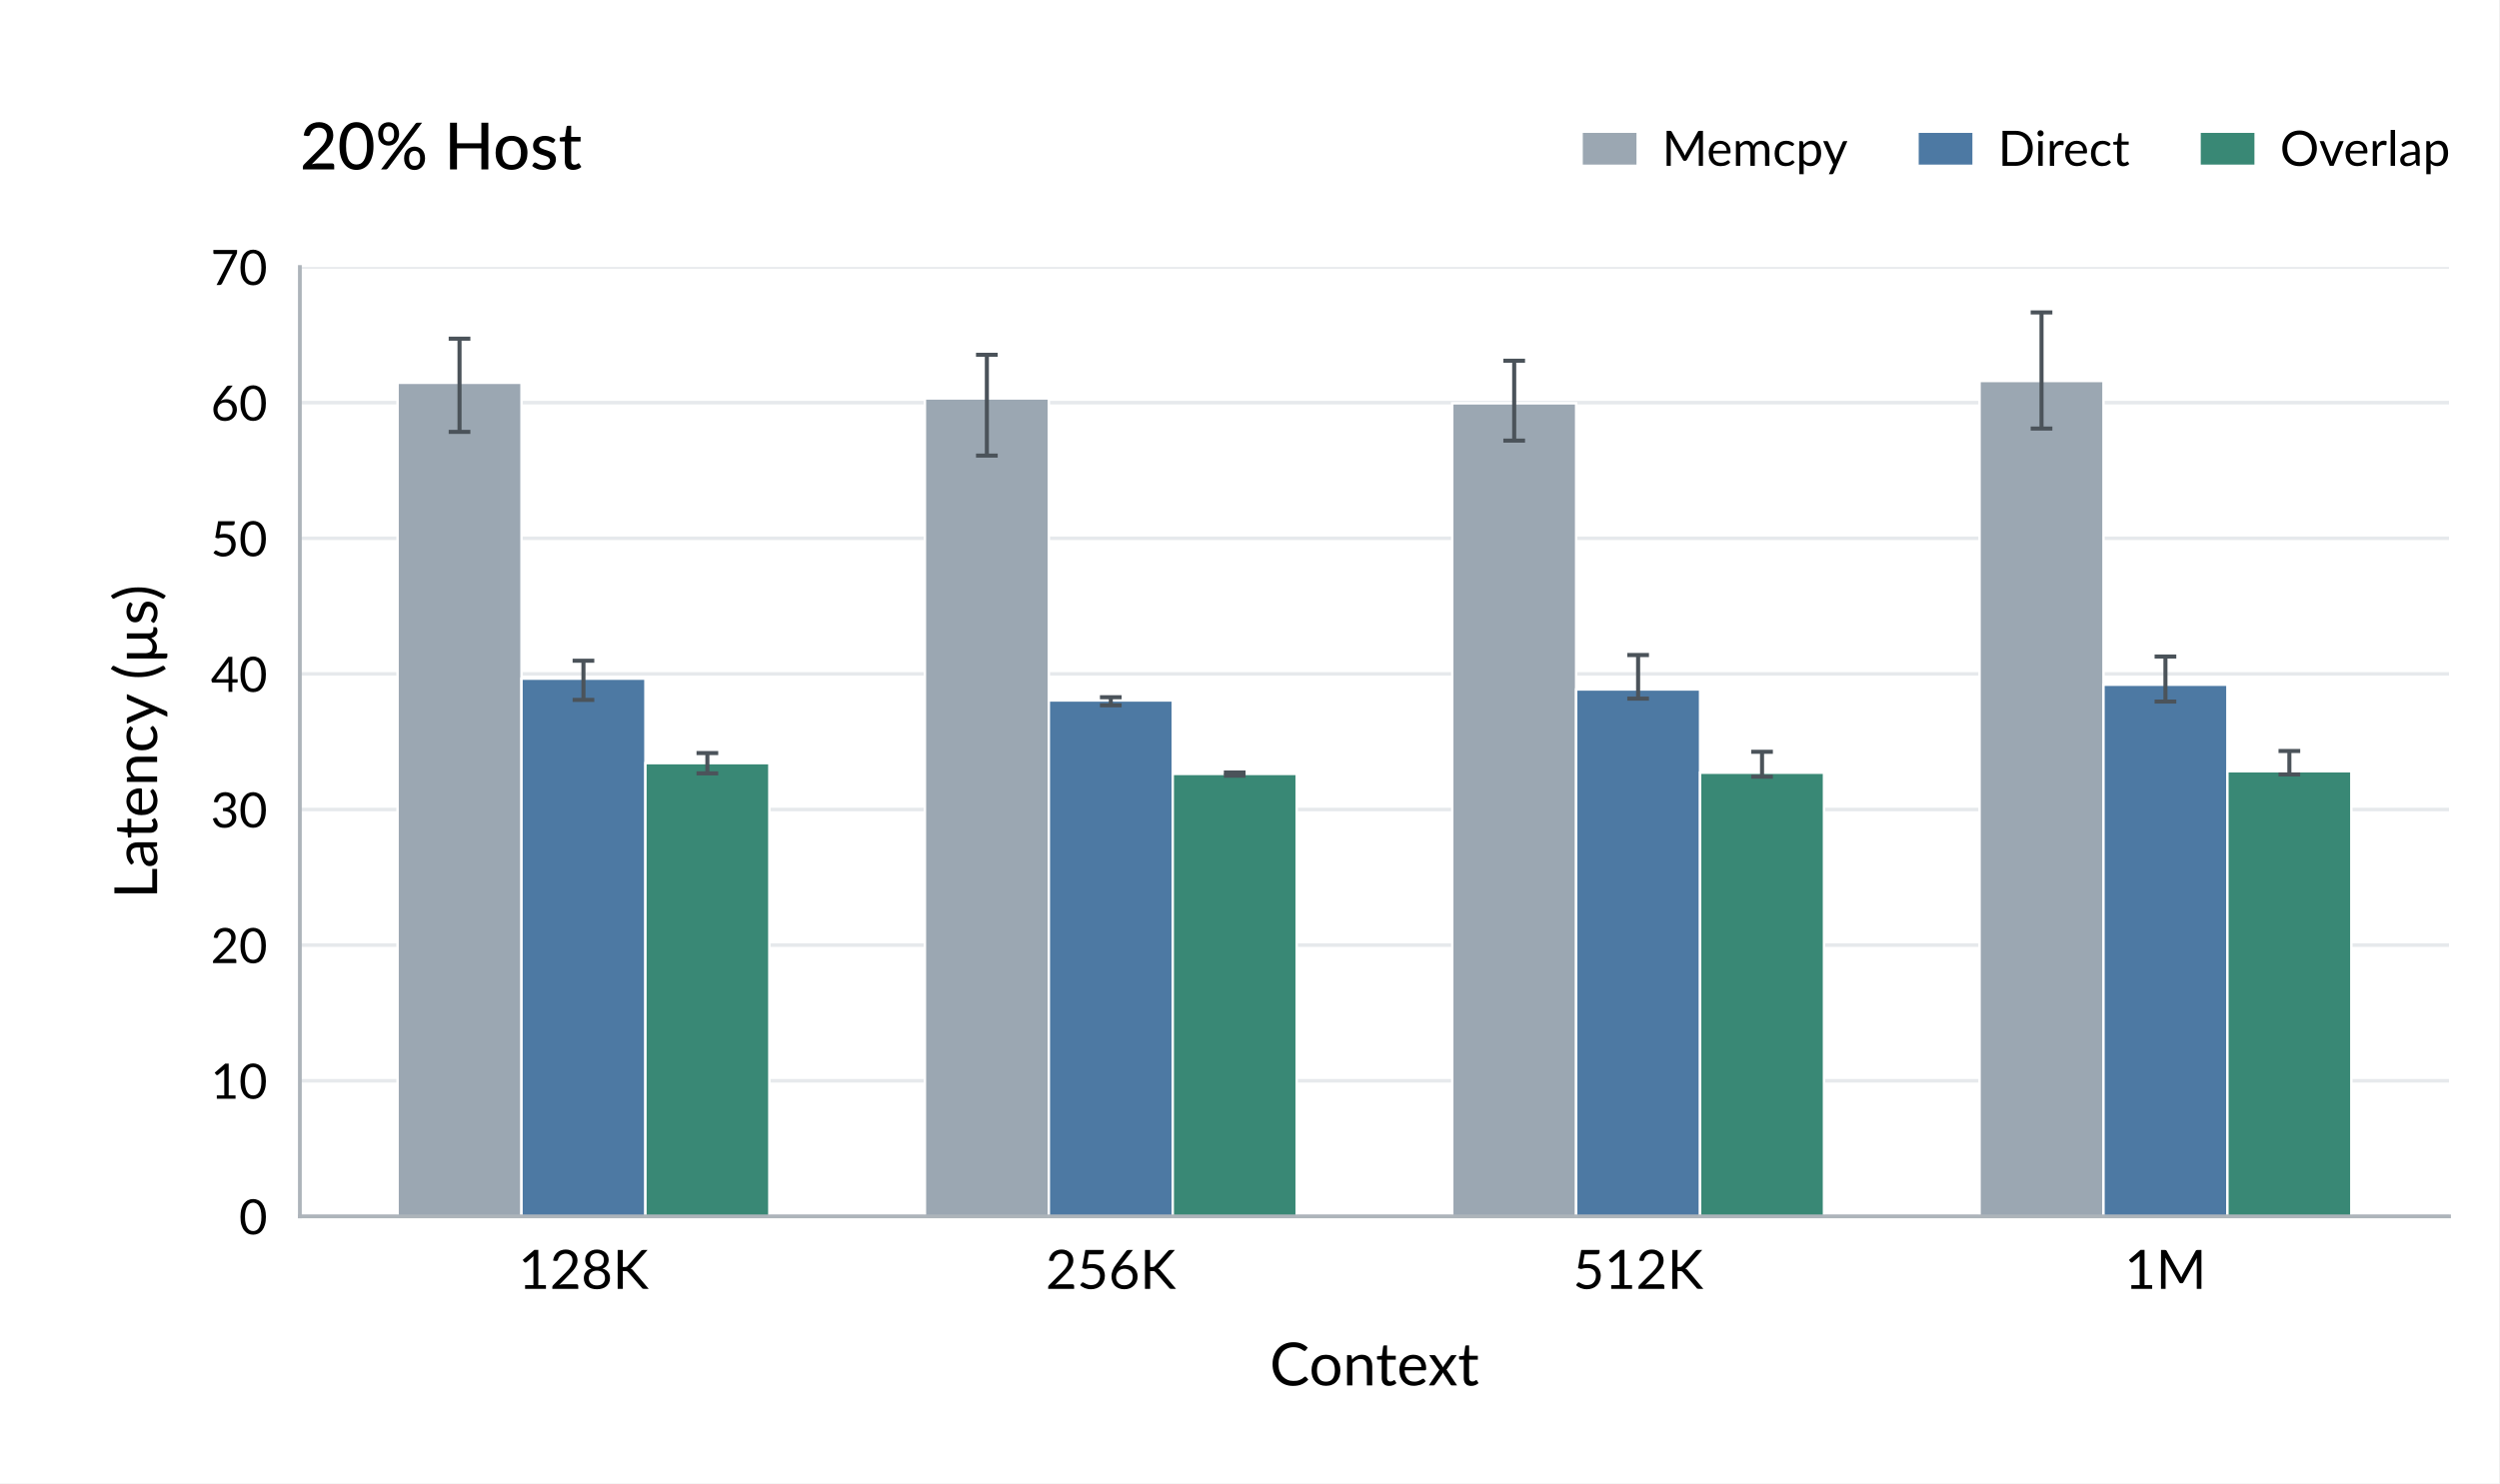
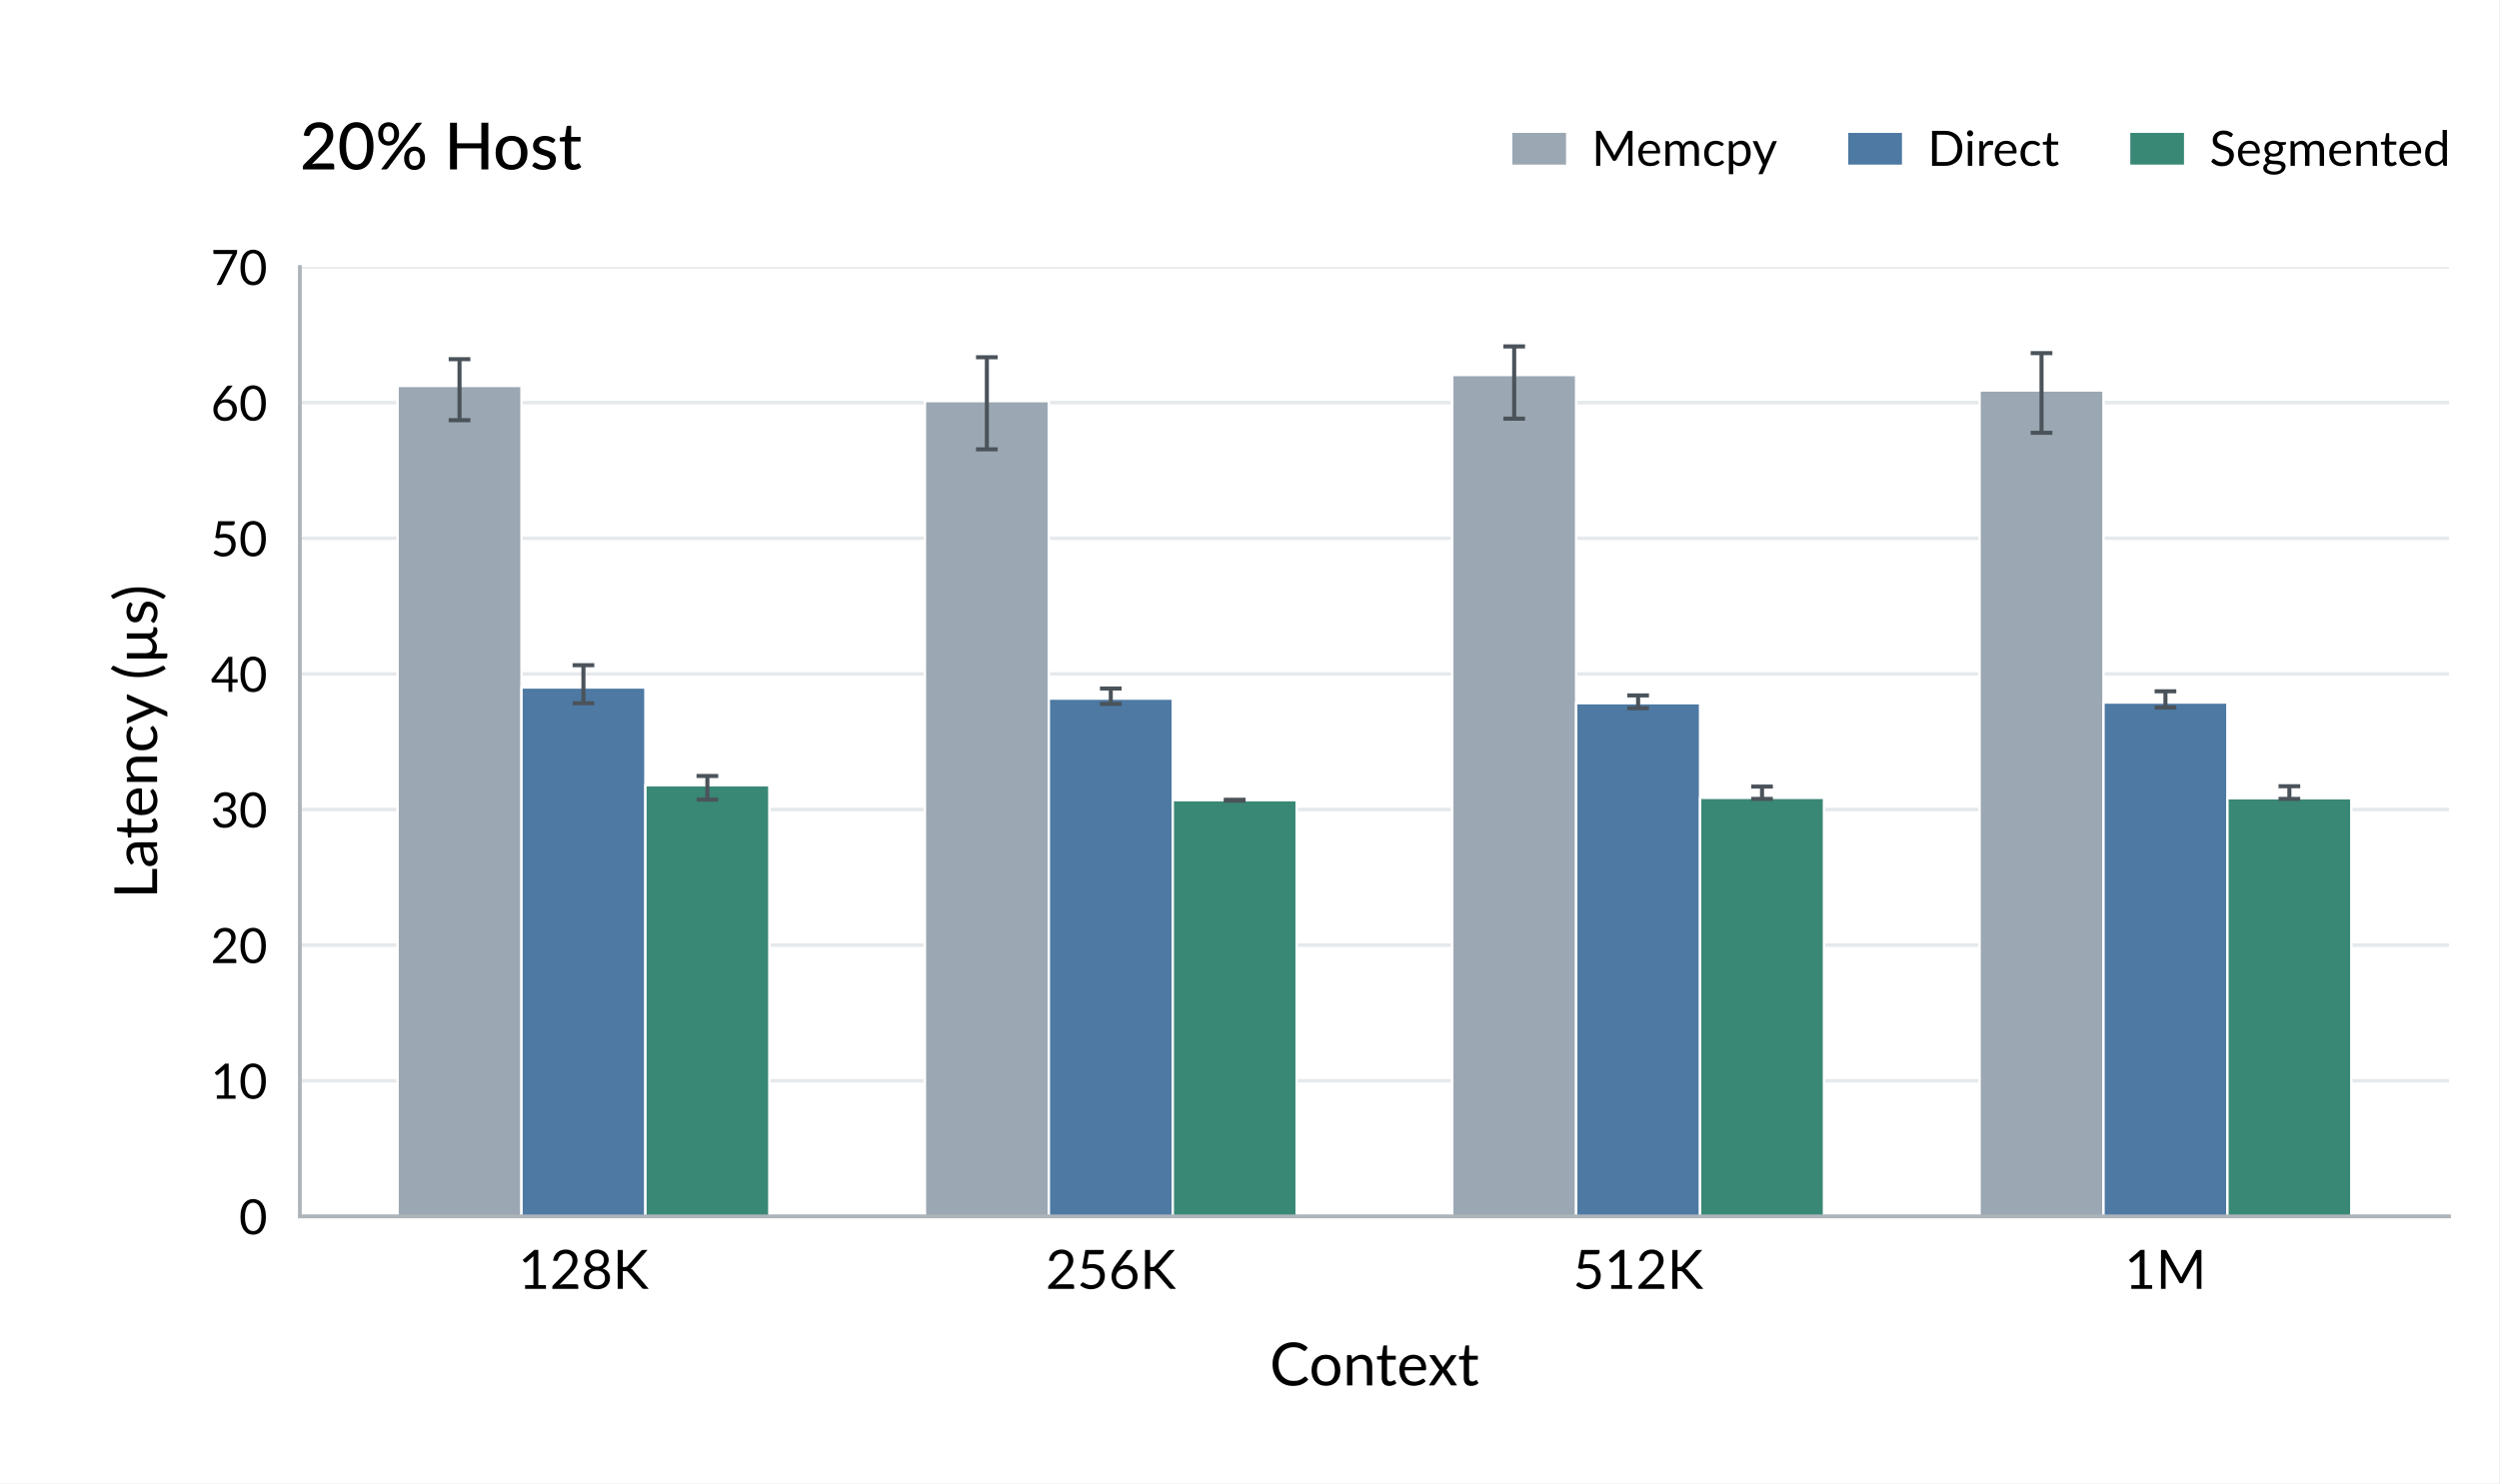
<svg xmlns="http://www.w3.org/2000/svg" xmlns:xlink="http://www.w3.org/1999/xlink" width="460.8pt" height="273.6pt" viewBox="0 0 460.8 273.6" version="1.1">
  <defs>
    <style type="text/css">*{stroke-linejoin: round; stroke-linecap: butt}</style>
  </defs>
  <g id="figure_1">
    <g id="patch_1">
      <path d="M 0 273.6 L 460.8 273.6 L 460.8 0 L 0 0 z " style="fill: #ffffff" />
    </g>
    <g id="axes_1">
      <g id="patch_2">
        <path d="M 55.296 224.352 L 451.584 224.352 L 451.584 49.248 L 55.296 49.248 z " style="fill: #ffffff" />
      </g>
      <g id="matplotlib.axis_1">
        <g id="xtick_1">
          <g id="line2d_1" />
          <g id="text_1">
            <text style="font-size: 10px; font-family: 'Lato'; text-anchor: middle" x="107.585" y="237.718" transform="rotate(-0 107.585 237.7176)">128K</text>
          </g>
        </g>
        <g id="xtick_2">
          <g id="line2d_2" />
          <g id="text_2">
            <text style="font-size: 10px; font-family: 'Lato'; text-anchor: middle" x="204.822" y="237.718" transform="rotate(-0 204.8217 237.7176)">256K</text>
          </g>
        </g>
        <g id="xtick_3">
          <g id="line2d_3" />
          <g id="text_3">
            <text style="font-size: 10px; font-family: 'Lato'; text-anchor: middle" x="302.058" y="237.718" transform="rotate(-0 302.0583 237.7176)">512K</text>
          </g>
        </g>
        <g id="xtick_4">
          <g id="line2d_4" />
          <g id="text_4">
            <text style="font-size: 10px; font-family: 'Lato'; text-anchor: middle" x="399.295" y="237.718" transform="rotate(-0 399.295 237.7176)">1M</text>
          </g>
        </g>
        <g id="text_5">
          <text style="font-size: 11px; font-family: 'Lato'; text-anchor: middle" x="253.44" y="255.535" transform="rotate(-0 253.44 255.5354)">Context</text>
        </g>
      </g>
      <g id="matplotlib.axis_2">
        <g id="ytick_1">
          <g id="line2d_5">
-             <path d="M 55.296 224.352 L 451.584 224.352 " clip-path="url(#pad77ce6d9a)" style="fill: none; stroke: #e6e9ec; stroke-width: 0.65; stroke-linecap: square" />
+             <path d="M 55.296 224.352 L 451.584 224.352 " clip-path="url(#pd18d64d50a)" style="fill: none; stroke: #e6e9ec; stroke-width: 0.65; stroke-linecap: square" />
          </g>
          <g id="line2d_6" />
          <g id="text_6">
            <text style="font-size: 9px; font-family: 'Lato'; text-anchor: end" x="49.296" y="227.667" transform="rotate(-0 49.296 227.6665)">0</text>
          </g>
        </g>
        <g id="ytick_2">
          <g id="line2d_7">
-             <path d="M 55.296 199.337 L 451.584 199.337 " clip-path="url(#pad77ce6d9a)" style="fill: none; stroke: #e6e9ec; stroke-width: 0.65; stroke-linecap: square" />
+             <path d="M 55.296 199.337 L 451.584 199.337 " clip-path="url(#pd18d64d50a)" style="fill: none; stroke: #e6e9ec; stroke-width: 0.65; stroke-linecap: square" />
          </g>
          <g id="line2d_8" />
          <g id="text_7">
            <text style="font-size: 9px; font-family: 'Lato'; text-anchor: end" x="49.296" y="202.652" transform="rotate(-0 49.296 202.6517)">10</text>
          </g>
        </g>
        <g id="ytick_3">
          <g id="line2d_9">
-             <path d="M 55.296 174.322 L 451.584 174.322 " clip-path="url(#pad77ce6d9a)" style="fill: none; stroke: #e6e9ec; stroke-width: 0.65; stroke-linecap: square" />
+             <path d="M 55.296 174.322 L 451.584 174.322 " clip-path="url(#pd18d64d50a)" style="fill: none; stroke: #e6e9ec; stroke-width: 0.65; stroke-linecap: square" />
          </g>
          <g id="line2d_10" />
          <g id="text_8">
            <text style="font-size: 9px; font-family: 'Lato'; text-anchor: end" x="49.296" y="177.637" transform="rotate(-0 49.296 177.6368)">20</text>
          </g>
        </g>
        <g id="ytick_4">
          <g id="line2d_11">
-             <path d="M 55.296 149.307 L 451.584 149.307 " clip-path="url(#pad77ce6d9a)" style="fill: none; stroke: #e6e9ec; stroke-width: 0.65; stroke-linecap: square" />
+             <path d="M 55.296 149.307 L 451.584 149.307 " clip-path="url(#pd18d64d50a)" style="fill: none; stroke: #e6e9ec; stroke-width: 0.65; stroke-linecap: square" />
          </g>
          <g id="line2d_12" />
          <g id="text_9">
            <text style="font-size: 9px; font-family: 'Lato'; text-anchor: end" x="49.296" y="152.622" transform="rotate(-0 49.296 152.622)">30</text>
          </g>
        </g>
        <g id="ytick_5">
          <g id="line2d_13">
-             <path d="M 55.296 124.293 L 451.584 124.293 " clip-path="url(#pad77ce6d9a)" style="fill: none; stroke: #e6e9ec; stroke-width: 0.65; stroke-linecap: square" />
+             <path d="M 55.296 124.293 L 451.584 124.293 " clip-path="url(#pd18d64d50a)" style="fill: none; stroke: #e6e9ec; stroke-width: 0.65; stroke-linecap: square" />
          </g>
          <g id="line2d_14" />
          <g id="text_10">
            <text style="font-size: 9px; font-family: 'Lato'; text-anchor: end" x="49.296" y="127.607" transform="rotate(-0 49.296 127.6071)">40</text>
          </g>
        </g>
        <g id="ytick_6">
          <g id="line2d_15">
-             <path d="M 55.296 99.278 L 451.584 99.278 " clip-path="url(#pad77ce6d9a)" style="fill: none; stroke: #e6e9ec; stroke-width: 0.65; stroke-linecap: square" />
+             <path d="M 55.296 99.278 L 451.584 99.278 " clip-path="url(#pd18d64d50a)" style="fill: none; stroke: #e6e9ec; stroke-width: 0.65; stroke-linecap: square" />
          </g>
          <g id="line2d_16" />
          <g id="text_11">
            <text style="font-size: 9px; font-family: 'Lato'; text-anchor: end" x="49.296" y="102.592" transform="rotate(-0 49.296 102.5922)">50</text>
          </g>
        </g>
        <g id="ytick_7">
          <g id="line2d_17">
-             <path d="M 55.296 74.263 L 451.584 74.263 " clip-path="url(#pad77ce6d9a)" style="fill: none; stroke: #e6e9ec; stroke-width: 0.65; stroke-linecap: square" />
+             <path d="M 55.296 74.263 L 451.584 74.263 " clip-path="url(#pd18d64d50a)" style="fill: none; stroke: #e6e9ec; stroke-width: 0.65; stroke-linecap: square" />
          </g>
          <g id="line2d_18" />
          <g id="text_12">
            <text style="font-size: 9px; font-family: 'Lato'; text-anchor: end" x="49.296" y="77.577" transform="rotate(-0 49.296 77.57739)">60</text>
          </g>
        </g>
        <g id="ytick_8">
          <g id="line2d_19">
-             <path d="M 55.296 49.248 L 451.584 49.248 " clip-path="url(#pad77ce6d9a)" style="fill: none; stroke: #e6e9ec; stroke-width: 0.65; stroke-linecap: square" />
+             <path d="M 55.296 49.248 L 451.584 49.248 " clip-path="url(#pd18d64d50a)" style="fill: none; stroke: #e6e9ec; stroke-width: 0.65; stroke-linecap: square" />
          </g>
          <g id="line2d_20" />
          <g id="text_13">
            <text style="font-size: 9px; font-family: 'Lato'; text-anchor: end" x="49.296" y="52.563" transform="rotate(-0 49.296 52.56253)">70</text>
          </g>
        </g>
        <g id="text_14">
          <text style="font-size: 11px; font-family: 'Lato'; text-anchor: middle" x="28.969" y="136.8" transform="rotate(-90 28.96881 136.8)">Latency (µs)</text>
        </g>
      </g>
      <g id="patch_3">
-         <path d="M 73.309 224.352 L 96.16 224.352 L 96.16 70.609 L 73.309 70.609 z " clip-path="url(#pad77ce6d9a)" style="fill: #9ba7b2; stroke: #ffffff; stroke-width: 0.45; stroke-linejoin: miter" />
+         <path d="M 73.309 224.352 L 96.16 224.352 L 96.16 71.186 L 73.309 71.186 z " clip-path="url(#pd18d64d50a)" style="fill: #9ba7b2; stroke: #ffffff; stroke-width: 0.45; stroke-linejoin: miter" />
      </g>
      <g id="patch_4">
-         <path d="M 170.546 224.352 L 193.396 224.352 L 193.396 73.491 L 170.546 73.491 z " clip-path="url(#pad77ce6d9a)" style="fill: #9ba7b2; stroke: #ffffff; stroke-width: 0.45; stroke-linejoin: miter" />
+         <path d="M 170.546 224.352 L 193.396 224.352 L 193.396 73.978 L 170.546 73.978 z " clip-path="url(#pd18d64d50a)" style="fill: #9ba7b2; stroke: #ffffff; stroke-width: 0.45; stroke-linejoin: miter" />
      </g>
      <g id="patch_5">
-         <path d="M 267.782 224.352 L 290.633 224.352 L 290.633 74.388 L 267.782 74.388 z " clip-path="url(#pad77ce6d9a)" style="fill: #9ba7b2; stroke: #ffffff; stroke-width: 0.45; stroke-linejoin: miter" />
+         <path d="M 267.782 224.352 L 290.633 224.352 L 290.633 69.162 L 267.782 69.162 z " clip-path="url(#pd18d64d50a)" style="fill: #9ba7b2; stroke: #ffffff; stroke-width: 0.45; stroke-linejoin: miter" />
      </g>
      <g id="patch_6">
-         <path d="M 365.019 224.352 L 387.87 224.352 L 387.87 70.276 L 365.019 70.276 z " clip-path="url(#pad77ce6d9a)" style="fill: #9ba7b2; stroke: #ffffff; stroke-width: 0.45; stroke-linejoin: miter" />
+         <path d="M 365.019 224.352 L 387.87 224.352 L 387.87 72.018 L 365.019 72.018 z " clip-path="url(#pd18d64d50a)" style="fill: #9ba7b2; stroke: #ffffff; stroke-width: 0.45; stroke-linejoin: miter" />
      </g>
      <g id="patch_7">
-         <path d="M 96.16 224.352 L 119.01 224.352 L 119.01 125.17 L 96.16 125.17 z " clip-path="url(#pad77ce6d9a)" style="fill: #4d79a3; stroke: #ffffff; stroke-width: 0.45; stroke-linejoin: miter" />
+         <path d="M 96.16 224.352 L 119.01 224.352 L 119.01 126.796 L 96.16 126.796 z " clip-path="url(#pd18d64d50a)" style="fill: #4d79a3; stroke: #ffffff; stroke-width: 0.45; stroke-linejoin: miter" />
      </g>
      <g id="patch_8">
-         <path d="M 193.396 224.352 L 216.247 224.352 L 216.247 129.191 L 193.396 129.191 z " clip-path="url(#pad77ce6d9a)" style="fill: #4d79a3; stroke: #ffffff; stroke-width: 0.45; stroke-linejoin: miter" />
+         <path d="M 193.396 224.352 L 216.247 224.352 L 216.247 128.846 L 193.396 128.846 z " clip-path="url(#pd18d64d50a)" style="fill: #4d79a3; stroke: #ffffff; stroke-width: 0.45; stroke-linejoin: miter" />
      </g>
      <g id="patch_9">
-         <path d="M 290.633 224.352 L 313.484 224.352 L 313.484 127.168 L 290.633 127.168 z " clip-path="url(#pad77ce6d9a)" style="fill: #4d79a3; stroke: #ffffff; stroke-width: 0.45; stroke-linejoin: miter" />
+         <path d="M 290.633 224.352 L 313.484 224.352 L 313.484 129.691 L 290.633 129.691 z " clip-path="url(#pd18d64d50a)" style="fill: #4d79a3; stroke: #ffffff; stroke-width: 0.45; stroke-linejoin: miter" />
      </g>
      <g id="patch_10">
-         <path d="M 387.87 224.352 L 410.72 224.352 L 410.72 126.297 L 387.87 126.297 z " clip-path="url(#pad77ce6d9a)" style="fill: #4d79a3; stroke: #ffffff; stroke-width: 0.45; stroke-linejoin: miter" />
+         <path d="M 387.87 224.352 L 410.72 224.352 L 410.72 129.576 L 387.87 129.576 z " clip-path="url(#pd18d64d50a)" style="fill: #4d79a3; stroke: #ffffff; stroke-width: 0.45; stroke-linejoin: miter" />
      </g>
      <g id="patch_11">
-         <path d="M 119.01 224.352 L 141.861 224.352 L 141.861 140.757 L 119.01 140.757 z " clip-path="url(#pad77ce6d9a)" style="fill: #398875; stroke: #ffffff; stroke-width: 0.45; stroke-linejoin: miter" />
+         <path d="M 119.01 224.352 L 141.861 224.352 L 141.861 144.83 L 119.01 144.83 z " clip-path="url(#pd18d64d50a)" style="fill: #398875; stroke: #ffffff; stroke-width: 0.45; stroke-linejoin: miter" />
      </g>
      <g id="patch_12">
-         <path d="M 216.247 224.352 L 239.098 224.352 L 239.098 142.742 L 216.247 142.742 z " clip-path="url(#pad77ce6d9a)" style="fill: #398875; stroke: #ffffff; stroke-width: 0.45; stroke-linejoin: miter" />
+         <path d="M 216.247 224.352 L 239.098 224.352 L 239.098 147.583 L 216.247 147.583 z " clip-path="url(#pd18d64d50a)" style="fill: #398875; stroke: #ffffff; stroke-width: 0.45; stroke-linejoin: miter" />
      </g>
      <g id="patch_13">
-         <path d="M 313.484 224.352 L 336.334 224.352 L 336.334 142.524 L 313.484 142.524 z " clip-path="url(#pad77ce6d9a)" style="fill: #398875; stroke: #ffffff; stroke-width: 0.45; stroke-linejoin: miter" />
+         <path d="M 313.484 224.352 L 336.334 224.352 L 336.334 147.161 L 313.484 147.161 z " clip-path="url(#pd18d64d50a)" style="fill: #398875; stroke: #ffffff; stroke-width: 0.45; stroke-linejoin: miter" />
      </g>
      <g id="patch_14">
-         <path d="M 410.72 224.352 L 433.571 224.352 L 433.571 142.255 L 410.72 142.255 z " clip-path="url(#pad77ce6d9a)" style="fill: #398875; stroke: #ffffff; stroke-width: 0.45; stroke-linejoin: miter" />
+         <path d="M 410.72 224.352 L 433.571 224.352 L 433.571 147.237 L 410.72 147.237 z " clip-path="url(#pd18d64d50a)" style="fill: #398875; stroke: #ffffff; stroke-width: 0.45; stroke-linejoin: miter" />
      </g>
      <g id="LineCollection_1">
-         <path d="M 84.734 79.652 L 84.734 62.464 " clip-path="url(#pad77ce6d9a)" style="fill: none; stroke: #4b535a; stroke-width: 0.75" />
-         <path d="M 181.971 84.032 L 181.971 65.435 " clip-path="url(#pad77ce6d9a)" style="fill: none; stroke: #4b535a; stroke-width: 0.75" />
-         <path d="M 279.208 81.265 L 279.208 66.537 " clip-path="url(#pad77ce6d9a)" style="fill: none; stroke: #4b535a; stroke-width: 0.75" />
-         <path d="M 376.444 79.037 L 376.444 57.623 " clip-path="url(#pad77ce6d9a)" style="fill: none; stroke: #4b535a; stroke-width: 0.75" />
+         <path d="M 84.734 77.5 L 84.734 66.255 " clip-path="url(#pd18d64d50a)" style="fill: none; stroke: #4b535a; stroke-width: 0.75" />
+         <path d="M 181.971 82.879 L 181.971 65.896 " clip-path="url(#pd18d64d50a)" style="fill: none; stroke: #4b535a; stroke-width: 0.75" />
+         <path d="M 279.208 77.218 L 279.208 63.898 " clip-path="url(#pd18d64d50a)" style="fill: none; stroke: #4b535a; stroke-width: 0.75" />
+         <path d="M 376.444 79.831 L 376.444 65.128 " clip-path="url(#pd18d64d50a)" style="fill: none; stroke: #4b535a; stroke-width: 0.75" />
      </g>
      <g id="line2d_21">
        <defs>
-           <path id="me39421c008" d="M 2 0 L -2 -0 " style="stroke: #4b535a; stroke-width: 0.75" />
+           <path id="ma5885a23ef" d="M 2 0 L -2 -0 " style="stroke: #4b535a; stroke-width: 0.75" />
        </defs>
-         <g clip-path="url(#pad77ce6d9a)">
-           <use xlink:href="#me39421c008" x="84.734" y="79.652" style="fill: #1f77b4; stroke: #4b535a; stroke-width: 0.75" />
-           <use xlink:href="#me39421c008" x="181.971" y="84.032" style="fill: #1f77b4; stroke: #4b535a; stroke-width: 0.75" />
-           <use xlink:href="#me39421c008" x="279.208" y="81.265" style="fill: #1f77b4; stroke: #4b535a; stroke-width: 0.75" />
-           <use xlink:href="#me39421c008" x="376.444" y="79.037" style="fill: #1f77b4; stroke: #4b535a; stroke-width: 0.75" />
+         <g clip-path="url(#pd18d64d50a)">
+           <use xlink:href="#ma5885a23ef" x="84.734" y="77.5" style="fill: #1f77b4; stroke: #4b535a; stroke-width: 0.75" />
+           <use xlink:href="#ma5885a23ef" x="181.971" y="82.879" style="fill: #1f77b4; stroke: #4b535a; stroke-width: 0.75" />
+           <use xlink:href="#ma5885a23ef" x="279.208" y="77.218" style="fill: #1f77b4; stroke: #4b535a; stroke-width: 0.75" />
+           <use xlink:href="#ma5885a23ef" x="376.444" y="79.831" style="fill: #1f77b4; stroke: #4b535a; stroke-width: 0.75" />
        </g>
      </g>
      <g id="line2d_22">
-         <g clip-path="url(#pad77ce6d9a)">
-           <use xlink:href="#me39421c008" x="84.734" y="62.464" style="fill: #1f77b4; stroke: #4b535a; stroke-width: 0.75" />
-           <use xlink:href="#me39421c008" x="181.971" y="65.435" style="fill: #1f77b4; stroke: #4b535a; stroke-width: 0.75" />
-           <use xlink:href="#me39421c008" x="279.208" y="66.537" style="fill: #1f77b4; stroke: #4b535a; stroke-width: 0.75" />
-           <use xlink:href="#me39421c008" x="376.444" y="57.623" style="fill: #1f77b4; stroke: #4b535a; stroke-width: 0.75" />
+         <g clip-path="url(#pd18d64d50a)">
+           <use xlink:href="#ma5885a23ef" x="84.734" y="66.255" style="fill: #1f77b4; stroke: #4b535a; stroke-width: 0.75" />
+           <use xlink:href="#ma5885a23ef" x="181.971" y="65.896" style="fill: #1f77b4; stroke: #4b535a; stroke-width: 0.75" />
+           <use xlink:href="#ma5885a23ef" x="279.208" y="63.898" style="fill: #1f77b4; stroke: #4b535a; stroke-width: 0.75" />
+           <use xlink:href="#ma5885a23ef" x="376.444" y="65.128" style="fill: #1f77b4; stroke: #4b535a; stroke-width: 0.75" />
        </g>
      </g>
      <g id="LineCollection_2">
-         <path d="M 107.585 129.089 L 107.585 121.866 " clip-path="url(#pad77ce6d9a)" style="fill: none; stroke: #4b535a; stroke-width: 0.75" />
-         <path d="M 204.822 130.088 L 204.822 128.602 " clip-path="url(#pad77ce6d9a)" style="fill: none; stroke: #4b535a; stroke-width: 0.75" />
-         <path d="M 302.058 128.858 L 302.058 120.815 " clip-path="url(#pad77ce6d9a)" style="fill: none; stroke: #4b535a; stroke-width: 0.75" />
-         <path d="M 399.295 129.396 L 399.295 121.097 " clip-path="url(#pad77ce6d9a)" style="fill: none; stroke: #4b535a; stroke-width: 0.75" />
+         <path d="M 107.585 129.704 L 107.585 122.685 " clip-path="url(#pd18d64d50a)" style="fill: none; stroke: #4b535a; stroke-width: 0.75" />
+         <path d="M 204.822 129.832 L 204.822 126.989 " clip-path="url(#pd18d64d50a)" style="fill: none; stroke: #4b535a; stroke-width: 0.75" />
+         <path d="M 302.058 130.626 L 302.058 128.269 " clip-path="url(#pd18d64d50a)" style="fill: none; stroke: #4b535a; stroke-width: 0.75" />
+         <path d="M 399.295 130.498 L 399.295 127.501 " clip-path="url(#pd18d64d50a)" style="fill: none; stroke: #4b535a; stroke-width: 0.75" />
      </g>
      <g id="line2d_23">
-         <g clip-path="url(#pad77ce6d9a)">
-           <use xlink:href="#me39421c008" x="107.585" y="129.089" style="fill: #1f77b4; stroke: #4b535a; stroke-width: 0.75" />
-           <use xlink:href="#me39421c008" x="204.822" y="130.088" style="fill: #1f77b4; stroke: #4b535a; stroke-width: 0.75" />
-           <use xlink:href="#me39421c008" x="302.058" y="128.858" style="fill: #1f77b4; stroke: #4b535a; stroke-width: 0.75" />
-           <use xlink:href="#me39421c008" x="399.295" y="129.396" style="fill: #1f77b4; stroke: #4b535a; stroke-width: 0.75" />
+         <g clip-path="url(#pd18d64d50a)">
+           <use xlink:href="#ma5885a23ef" x="107.585" y="129.704" style="fill: #1f77b4; stroke: #4b535a; stroke-width: 0.75" />
+           <use xlink:href="#ma5885a23ef" x="204.822" y="129.832" style="fill: #1f77b4; stroke: #4b535a; stroke-width: 0.75" />
+           <use xlink:href="#ma5885a23ef" x="302.058" y="130.626" style="fill: #1f77b4; stroke: #4b535a; stroke-width: 0.75" />
+           <use xlink:href="#ma5885a23ef" x="399.295" y="130.498" style="fill: #1f77b4; stroke: #4b535a; stroke-width: 0.75" />
        </g>
      </g>
      <g id="line2d_24">
-         <g clip-path="url(#pad77ce6d9a)">
-           <use xlink:href="#me39421c008" x="107.585" y="121.866" style="fill: #1f77b4; stroke: #4b535a; stroke-width: 0.75" />
-           <use xlink:href="#me39421c008" x="204.822" y="128.602" style="fill: #1f77b4; stroke: #4b535a; stroke-width: 0.75" />
-           <use xlink:href="#me39421c008" x="302.058" y="120.815" style="fill: #1f77b4; stroke: #4b535a; stroke-width: 0.75" />
-           <use xlink:href="#me39421c008" x="399.295" y="121.097" style="fill: #1f77b4; stroke: #4b535a; stroke-width: 0.75" />
+         <g clip-path="url(#pd18d64d50a)">
+           <use xlink:href="#ma5885a23ef" x="107.585" y="122.685" style="fill: #1f77b4; stroke: #4b535a; stroke-width: 0.75" />
+           <use xlink:href="#ma5885a23ef" x="204.822" y="126.989" style="fill: #1f77b4; stroke: #4b535a; stroke-width: 0.75" />
+           <use xlink:href="#ma5885a23ef" x="302.058" y="128.269" style="fill: #1f77b4; stroke: #4b535a; stroke-width: 0.75" />
+           <use xlink:href="#ma5885a23ef" x="399.295" y="127.501" style="fill: #1f77b4; stroke: #4b535a; stroke-width: 0.75" />
        </g>
      </g>
      <g id="LineCollection_3">
-         <path d="M 130.436 142.639 L 130.436 138.9 " clip-path="url(#pad77ce6d9a)" style="fill: none; stroke: #4b535a; stroke-width: 0.75" />
-         <path d="M 227.672 143.075 L 227.672 142.486 " clip-path="url(#pad77ce6d9a)" style="fill: none; stroke: #4b535a; stroke-width: 0.75" />
-         <path d="M 324.909 143.254 L 324.909 138.669 " clip-path="url(#pad77ce6d9a)" style="fill: none; stroke: #4b535a; stroke-width: 0.75" />
-         <path d="M 422.146 142.844 L 422.146 138.515 " clip-path="url(#pad77ce6d9a)" style="fill: none; stroke: #4b535a; stroke-width: 0.75" />
+         <path d="M 130.436 147.481 L 130.436 143.126 " clip-path="url(#pd18d64d50a)" style="fill: none; stroke: #4b535a; stroke-width: 0.75" />
+         <path d="M 227.672 147.686 L 227.672 147.506 " clip-path="url(#pd18d64d50a)" style="fill: none; stroke: #4b535a; stroke-width: 0.75" />
+         <path d="M 324.909 147.353 L 324.909 145.073 " clip-path="url(#pd18d64d50a)" style="fill: none; stroke: #4b535a; stroke-width: 0.75" />
+         <path d="M 422.146 147.353 L 422.146 145.022 " clip-path="url(#pd18d64d50a)" style="fill: none; stroke: #4b535a; stroke-width: 0.75" />
      </g>
      <g id="line2d_25">
-         <g clip-path="url(#pad77ce6d9a)">
-           <use xlink:href="#me39421c008" x="130.436" y="142.639" style="fill: #1f77b4; stroke: #4b535a; stroke-width: 0.75" />
-           <use xlink:href="#me39421c008" x="227.672" y="143.075" style="fill: #1f77b4; stroke: #4b535a; stroke-width: 0.75" />
-           <use xlink:href="#me39421c008" x="324.909" y="143.254" style="fill: #1f77b4; stroke: #4b535a; stroke-width: 0.75" />
-           <use xlink:href="#me39421c008" x="422.146" y="142.844" style="fill: #1f77b4; stroke: #4b535a; stroke-width: 0.75" />
+         <g clip-path="url(#pd18d64d50a)">
+           <use xlink:href="#ma5885a23ef" x="130.436" y="147.481" style="fill: #1f77b4; stroke: #4b535a; stroke-width: 0.75" />
+           <use xlink:href="#ma5885a23ef" x="227.672" y="147.686" style="fill: #1f77b4; stroke: #4b535a; stroke-width: 0.75" />
+           <use xlink:href="#ma5885a23ef" x="324.909" y="147.353" style="fill: #1f77b4; stroke: #4b535a; stroke-width: 0.75" />
+           <use xlink:href="#ma5885a23ef" x="422.146" y="147.353" style="fill: #1f77b4; stroke: #4b535a; stroke-width: 0.75" />
        </g>
      </g>
      <g id="line2d_26">
-         <g clip-path="url(#pad77ce6d9a)">
-           <use xlink:href="#me39421c008" x="130.436" y="138.9" style="fill: #1f77b4; stroke: #4b535a; stroke-width: 0.75" />
-           <use xlink:href="#me39421c008" x="227.672" y="142.486" style="fill: #1f77b4; stroke: #4b535a; stroke-width: 0.75" />
-           <use xlink:href="#me39421c008" x="324.909" y="138.669" style="fill: #1f77b4; stroke: #4b535a; stroke-width: 0.75" />
-           <use xlink:href="#me39421c008" x="422.146" y="138.515" style="fill: #1f77b4; stroke: #4b535a; stroke-width: 0.75" />
+         <g clip-path="url(#pd18d64d50a)">
+           <use xlink:href="#ma5885a23ef" x="130.436" y="143.126" style="fill: #1f77b4; stroke: #4b535a; stroke-width: 0.75" />
+           <use xlink:href="#ma5885a23ef" x="227.672" y="147.506" style="fill: #1f77b4; stroke: #4b535a; stroke-width: 0.75" />
+           <use xlink:href="#ma5885a23ef" x="324.909" y="145.073" style="fill: #1f77b4; stroke: #4b535a; stroke-width: 0.75" />
+           <use xlink:href="#ma5885a23ef" x="422.146" y="145.022" style="fill: #1f77b4; stroke: #4b535a; stroke-width: 0.75" />
        </g>
      </g>
      <g id="patch_15">
        <path d="M 55.296 224.352 L 55.296 49.248 " style="fill: none; stroke: #adb4ba; stroke-width: 0.7; stroke-linejoin: miter; stroke-linecap: square" />
      </g>
      <g id="patch_16">
        <path d="M 55.296 224.352 L 451.584 224.352 " style="fill: none; stroke: #adb4ba; stroke-width: 0.7; stroke-linejoin: miter; stroke-linecap: square" />
      </g>
      <g id="text_15">
        <text style="font-weight: 500; font-size: 12px; font-family: 'Lato'; text-anchor: start" x="55.296" y="31.248" transform="rotate(-0 55.296 31.248)">20% Host</text>
      </g>
      <g id="legend_1">
        <g id="patch_17">
-           <path d="M 291.633 30.585 L 301.983 30.585 L 301.983 24.285 L 291.633 24.285 z " style="fill: #9ba7b2; stroke: #ffffff; stroke-width: 0.45; stroke-linejoin: miter" />
+           <path d="M 278.642 30.585 L 288.992 30.585 L 288.992 24.285 L 278.642 24.285 z " style="fill: #9ba7b2; stroke: #ffffff; stroke-width: 0.45; stroke-linejoin: miter" />
        </g>
        <g id="text_16">
-           <text style="font-size: 9px; font-family: 'Lato'; text-anchor: start" x="306.483" y="30.585" transform="rotate(-0 306.483 30.5849)">Memcpy</text>
+           <text style="font-size: 9px; font-family: 'Lato'; text-anchor: start" x="293.492" y="30.585" transform="rotate(-0 293.492 30.5849)">Memcpy</text>
        </g>
        <g id="patch_18">
-           <path d="M 353.574 30.585 L 363.924 30.585 L 363.924 24.285 L 353.574 24.285 z " style="fill: #4d79a3; stroke: #ffffff; stroke-width: 0.45; stroke-linejoin: miter" />
+           <path d="M 340.583 30.585 L 350.933 30.585 L 350.933 24.285 L 340.583 24.285 z " style="fill: #4d79a3; stroke: #ffffff; stroke-width: 0.45; stroke-linejoin: miter" />
        </g>
        <g id="text_17">
-           <text style="font-size: 9px; font-family: 'Lato'; text-anchor: start" x="368.424" y="30.585" transform="rotate(-0 368.4241 30.5849)">Direct</text>
+           <text style="font-size: 9px; font-family: 'Lato'; text-anchor: start" x="355.433" y="30.585" transform="rotate(-0 355.4331 30.5849)">Direct</text>
        </g>
        <g id="patch_19">
-           <path d="M 405.58 30.585 L 415.93 30.585 L 415.93 24.285 L 405.58 24.285 z " style="fill: #398875; stroke: #ffffff; stroke-width: 0.45; stroke-linejoin: miter" />
+           <path d="M 392.589 30.585 L 402.939 30.585 L 402.939 24.285 L 392.589 24.285 z " style="fill: #398875; stroke: #ffffff; stroke-width: 0.45; stroke-linejoin: miter" />
        </g>
        <g id="text_18">
-           <text style="font-size: 9px; font-family: 'Lato'; text-anchor: start" x="420.43" y="30.585" transform="rotate(-0 420.43 30.5849)">Overlap</text>
+           <text style="font-size: 9px; font-family: 'Lato'; text-anchor: start" x="407.439" y="30.585" transform="rotate(-0 407.4391 30.5849)">Segmented</text>
        </g>
      </g>
    </g>
  </g>
  <defs>
-     <clipPath id="pad77ce6d9a">
+     <clipPath id="pd18d64d50a">
      <rect x="55.296" y="49.248" width="396.288" height="175.104" />
    </clipPath>
  </defs>
</svg>
